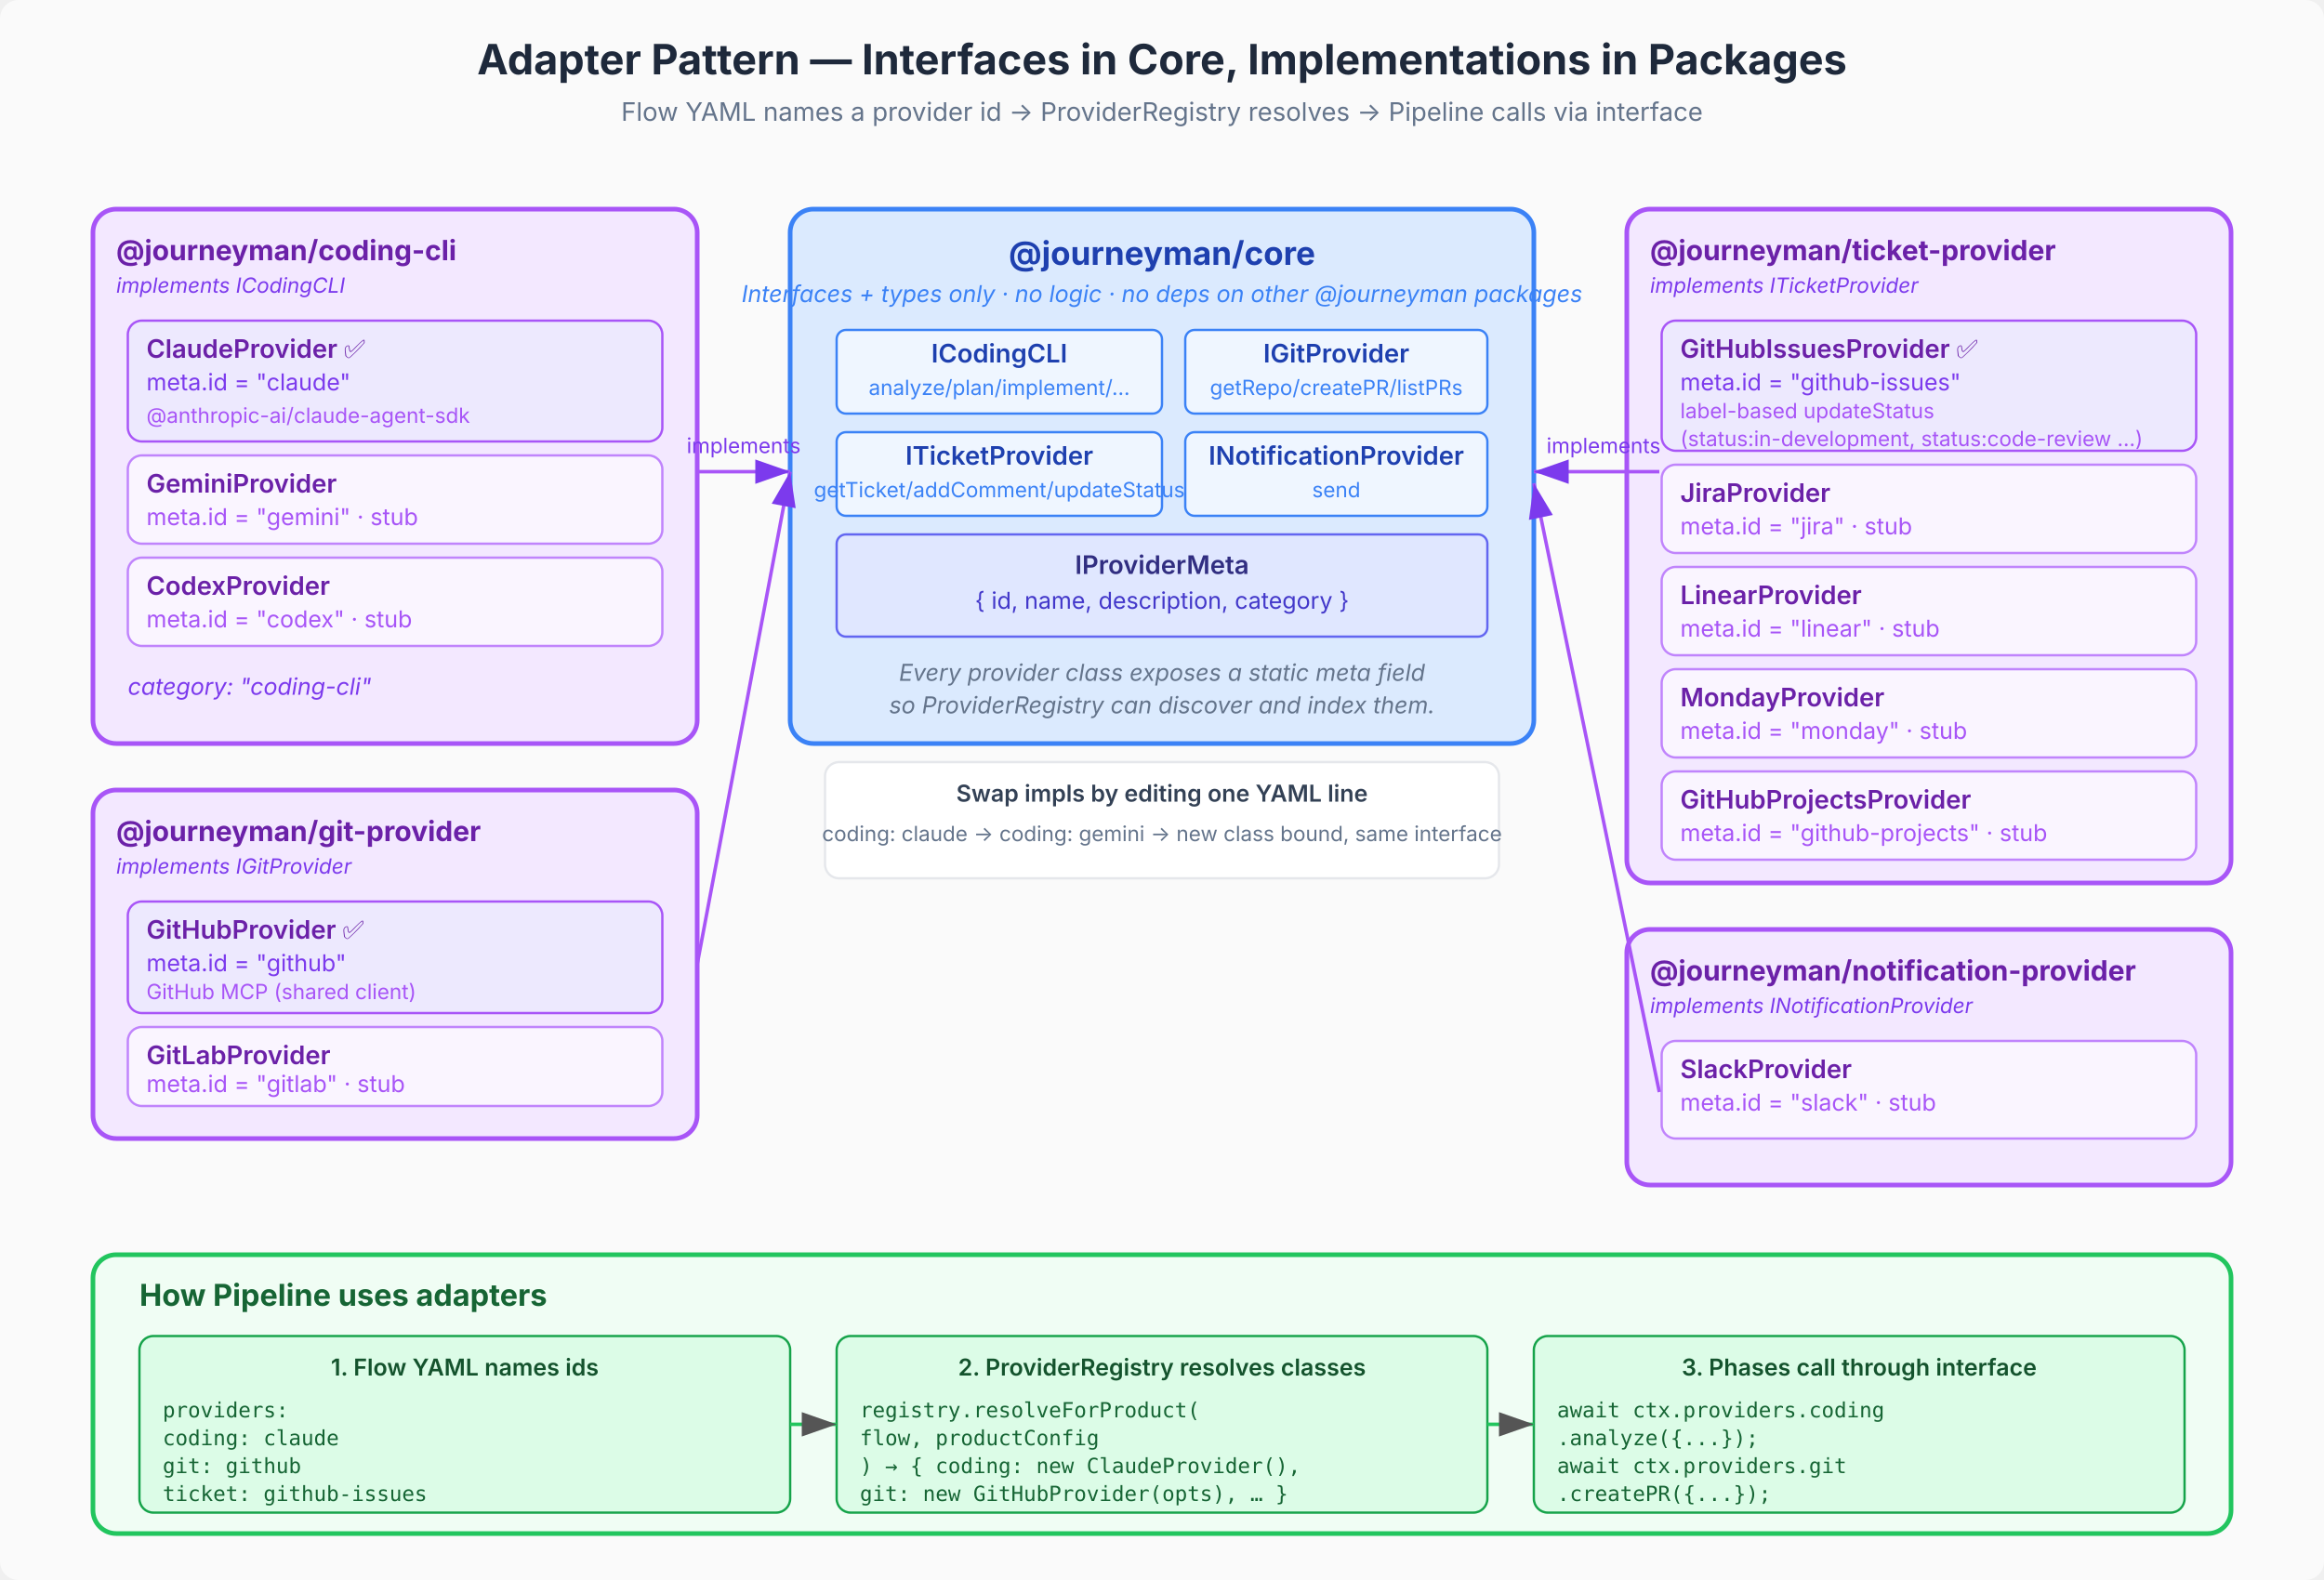
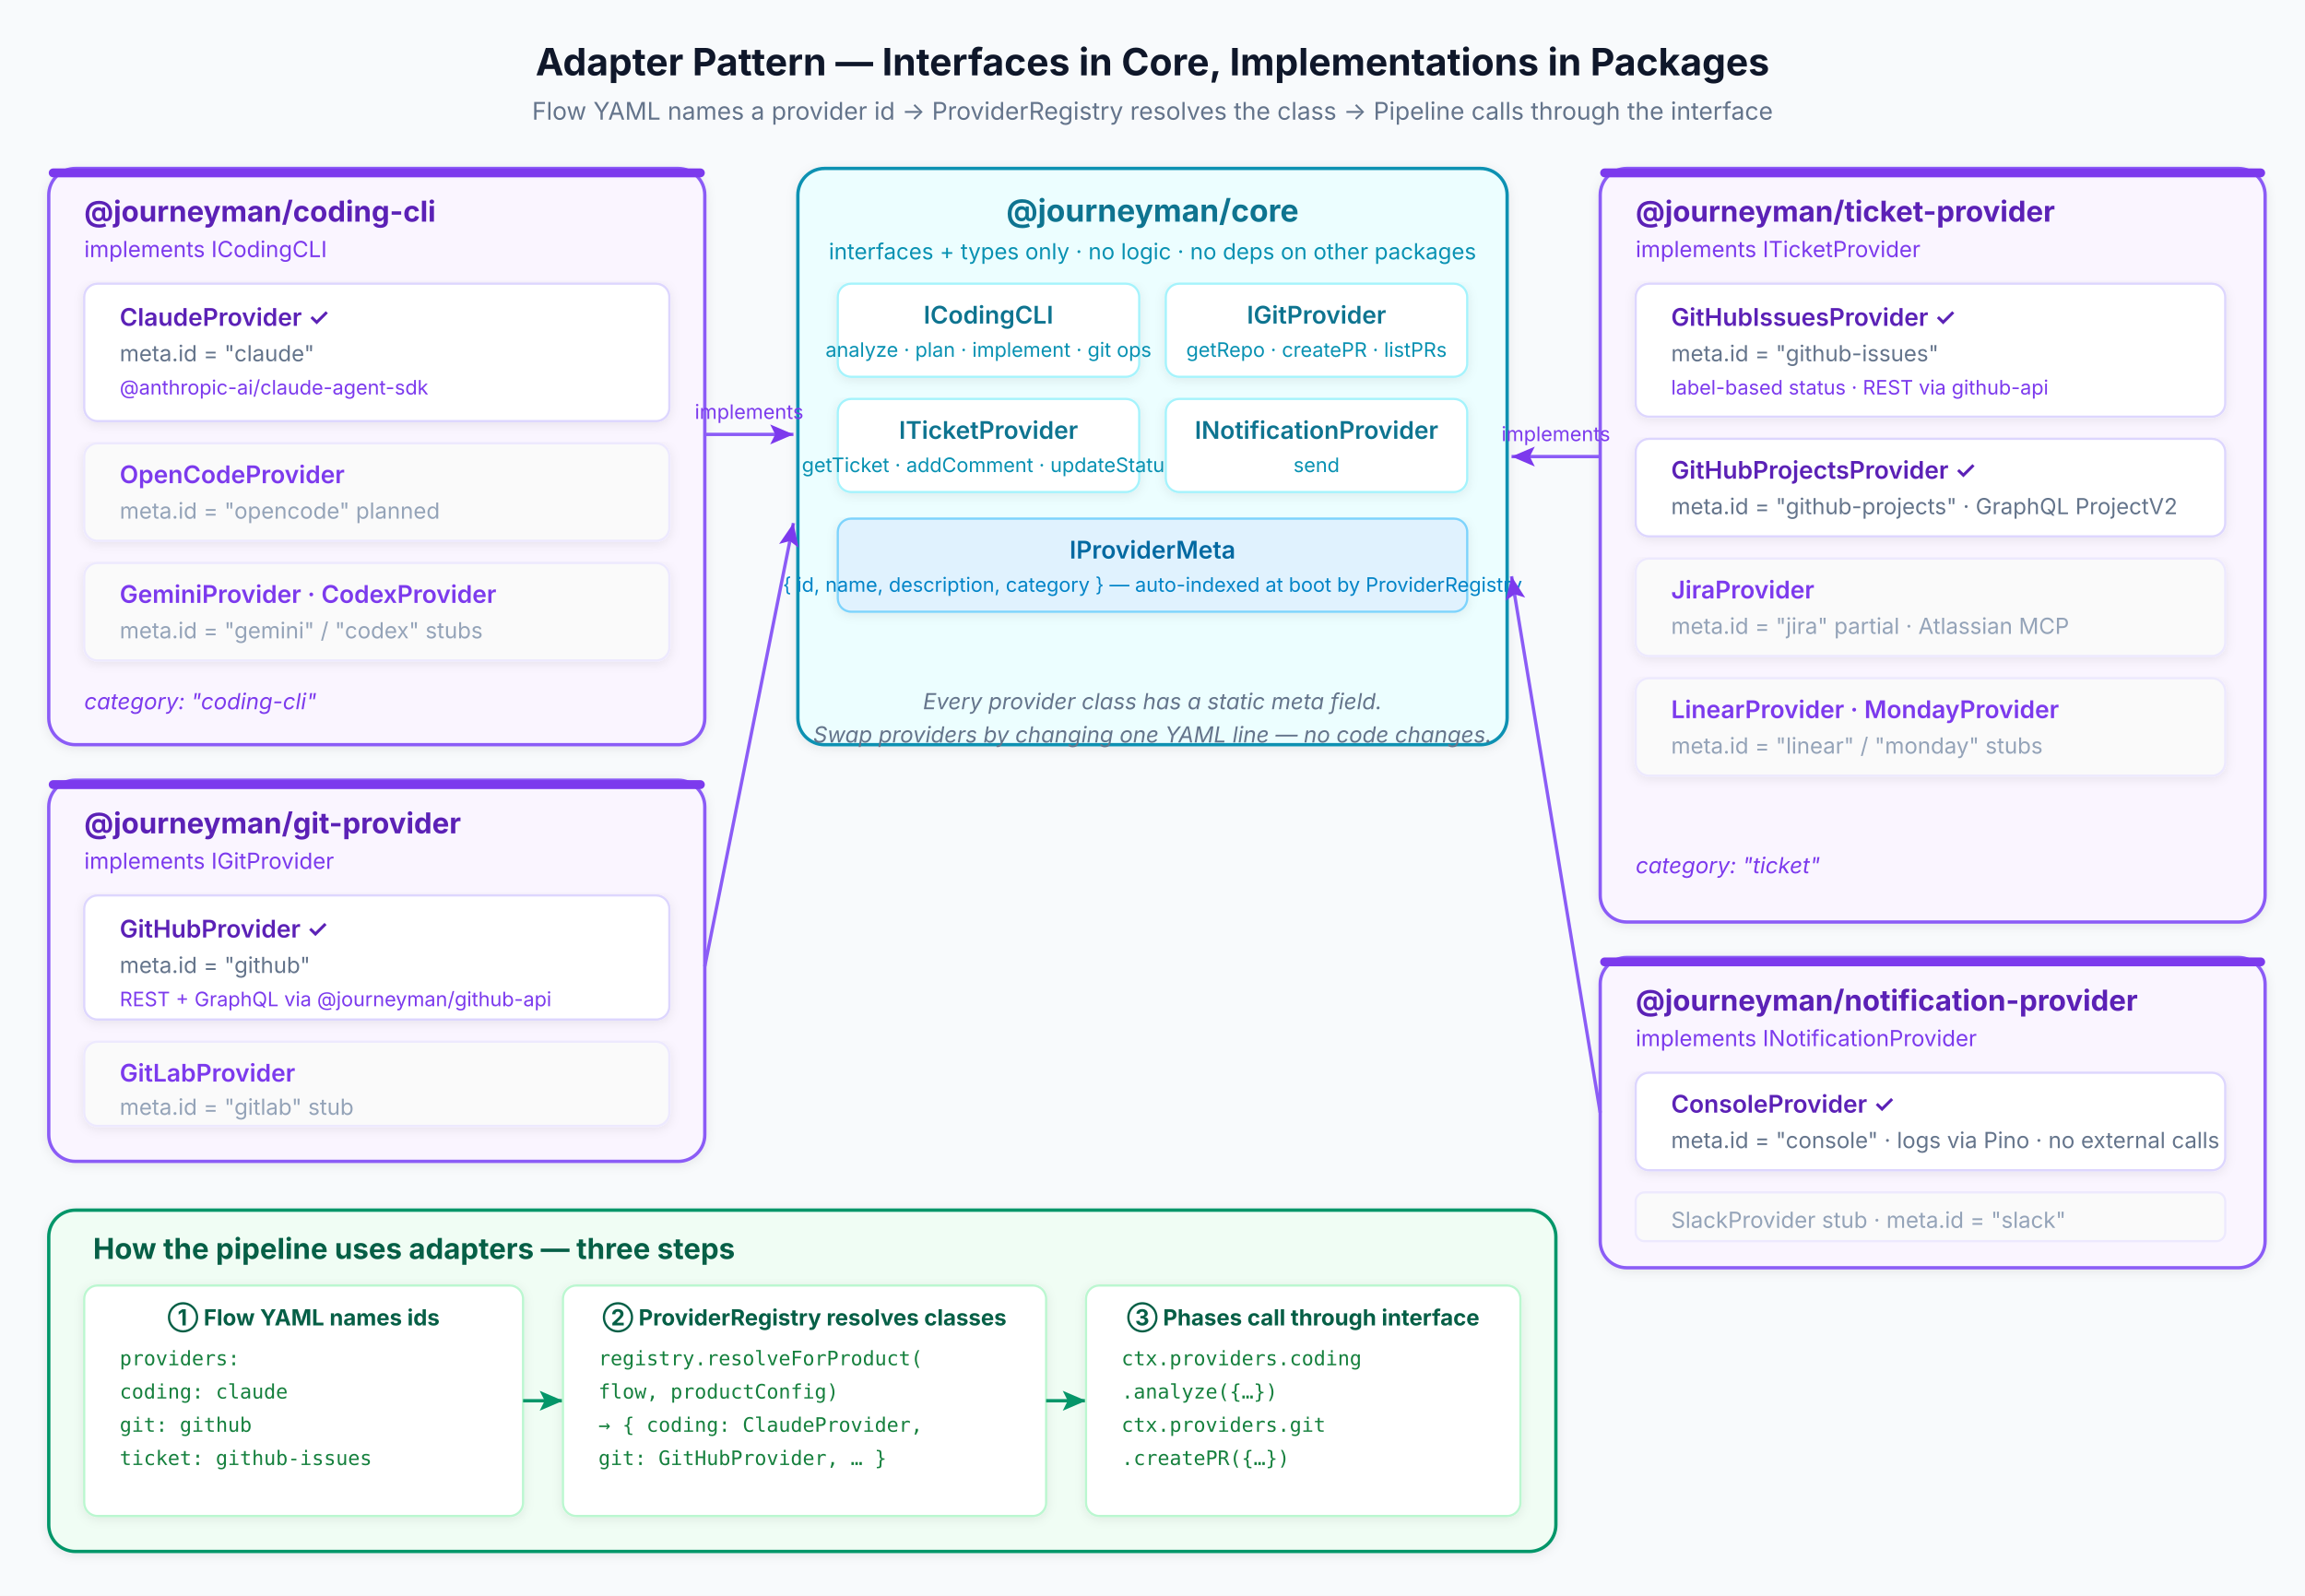
- <svg xmlns="http://www.w3.org/2000/svg" viewBox="0 0 1000 680" font-family="system-ui, -apple-system, sans-serif" font-size="12">
+ <svg xmlns="http://www.w3.org/2000/svg" viewBox="0 0 1040 720" font-family="system-ui,-apple-system,BlinkMacSystemFont,'Segoe UI',sans-serif">
  <defs>
-     <marker id="a" markerWidth="10" markerHeight="7" refX="10" refY="3.5" orient="auto">
-       <polygon points="0 0, 10 3.5, 0 7" fill="#555" />
+     <filter id="sh" x="-4%" y="-4%" width="108%" height="130%">
+       <feDropShadow dx="0" dy="1" stdDeviation="2.5" flood-color="#0f172a" flood-opacity="0.08" />
+     </filter>
+     <marker id="av" markerWidth="8" markerHeight="8" refX="7" refY="4" orient="auto">
+       <path d="M0,1 L7,4 L0,7 L1.5,4Z" fill="#7c3aed" />
    </marker>
-     <marker id="a-b" markerWidth="10" markerHeight="7" refX="10" refY="3.5" orient="auto">
-       <polygon points="0 0, 10 3.5, 0 7" fill="#3b82f6" />
+     <marker id="ae" markerWidth="8" markerHeight="8" refX="7" refY="4" orient="auto">
+       <path d="M0,1 L7,4 L0,7 L1.5,4Z" fill="#059669" />
    </marker>
-     <marker id="a-p" markerWidth="10" markerHeight="7" refX="10" refY="3.5" orient="auto">
-       <polygon points="0 0, 10 3.5, 0 7" fill="#7c3aed" />
+     <marker id="a" markerWidth="8" markerHeight="8" refX="7" refY="4" orient="auto">
+       <path d="M0,1 L7,4 L0,7 L1.5,4Z" fill="#475569" />
    </marker>
  </defs>
-   <rect width="1000" height="680" fill="#fafafa" rx="8" />
-   <text x="500" y="32" text-anchor="middle" font-size="18" font-weight="bold" fill="#1e293b">Adapter Pattern — Interfaces in Core, Implementations in Packages</text>
-   <text x="500" y="52" text-anchor="middle" font-size="11" fill="#64748b">Flow YAML names a provider id → ProviderRegistry resolves → Pipeline calls via interface</text>
-   <rect x="340" y="90" width="320" height="230" rx="10" fill="#dbeafe" stroke="#3b82f6" stroke-width="2" />
-   <text x="500" y="114" text-anchor="middle" font-weight="700" fill="#1e40af" font-size="14">@journeyman/core</text>
-   <text x="500" y="130" text-anchor="middle" font-size="10" fill="#3b82f6" font-style="italic">Interfaces + types only · no logic · no deps on other @journeyman packages</text>
-   <rect x="360" y="142" width="140" height="36" rx="4" fill="#eff6ff" stroke="#3b82f6" />
-   <text x="430" y="156" text-anchor="middle" font-size="11" font-weight="600" fill="#1e40af">ICodingCLI</text>
-   <text x="430" y="170" text-anchor="middle" font-size="9" fill="#3b82f6">analyze/plan/implement/…</text>
-   <rect x="510" y="142" width="130" height="36" rx="4" fill="#eff6ff" stroke="#3b82f6" />
-   <text x="575" y="156" text-anchor="middle" font-size="11" font-weight="600" fill="#1e40af">IGitProvider</text>
-   <text x="575" y="170" text-anchor="middle" font-size="9" fill="#3b82f6">getRepo/createPR/listPRs</text>
-   <rect x="360" y="186" width="140" height="36" rx="4" fill="#eff6ff" stroke="#3b82f6" />
-   <text x="430" y="200" text-anchor="middle" font-size="11" font-weight="600" fill="#1e40af">ITicketProvider</text>
-   <text x="430" y="214" text-anchor="middle" font-size="9" fill="#3b82f6">getTicket/addComment/updateStatus</text>
-   <rect x="510" y="186" width="130" height="36" rx="4" fill="#eff6ff" stroke="#3b82f6" />
-   <text x="575" y="200" text-anchor="middle" font-size="11" font-weight="600" fill="#1e40af">INotificationProvider</text>
-   <text x="575" y="214" text-anchor="middle" font-size="9" fill="#3b82f6">send</text>
-   <rect x="360" y="230" width="280" height="44" rx="4" fill="#e0e7ff" stroke="#6366f1" />
-   <text x="500" y="247" text-anchor="middle" font-size="11" font-weight="600" fill="#312e81">IProviderMeta</text>
-   <text x="500" y="262" text-anchor="middle" font-size="10" fill="#4338ca">{ id, name, description, category }</text>
-   <text x="500" y="293" text-anchor="middle" font-size="10" fill="#64748b" font-style="italic">Every provider class exposes a static meta field</text>
-   <text x="500" y="307" text-anchor="middle" font-size="10" fill="#64748b" font-style="italic">so ProviderRegistry can discover and index them.</text>
-   <rect x="40" y="90" width="260" height="230" rx="10" fill="#f3e8ff" stroke="#a855f7" stroke-width="2" />
-   <text x="50" y="112" font-weight="700" fill="#6b21a8" font-size="12">@journeyman/coding-cli</text>
-   <text x="50" y="126" font-size="9" fill="#7c3aed" font-style="italic">implements ICodingCLI</text>
-   <rect x="55" y="138" width="230" height="52" rx="6" fill="#ede9fe" stroke="#a855f7" />
-   <text x="63" y="154" font-size="11" font-weight="600" fill="#6b21a8">ClaudeProvider ✅</text>
-   <text x="63" y="168" font-size="10" fill="#7c3aed">meta.id = "claude"</text>
-   <text x="63" y="182" font-size="9" fill="#a855f7">@anthropic-ai/claude-agent-sdk</text>
-   <rect x="55" y="196" width="230" height="38" rx="6" fill="#faf5ff" stroke="#c084fc" />
-   <text x="63" y="212" font-size="11" font-weight="600" fill="#6b21a8">GeminiProvider</text>
-   <text x="63" y="226" font-size="10" fill="#a855f7">meta.id = "gemini" · stub</text>
-   <rect x="55" y="240" width="230" height="38" rx="6" fill="#faf5ff" stroke="#c084fc" />
-   <text x="63" y="256" font-size="11" font-weight="600" fill="#6b21a8">CodexProvider</text>
-   <text x="63" y="270" font-size="10" fill="#a855f7">meta.id = "codex" · stub</text>
-   <text x="55" y="299" font-size="10" fill="#7c3aed" font-style="italic">category: "coding-cli"</text>
-   <line x1="300" y1="203" x2="340" y2="203" stroke="#a855f7" stroke-width="1.5" marker-end="url(#a-p)" />
-   <text x="320" y="195" text-anchor="middle" font-size="9" fill="#7c3aed">implements</text>
-   <rect x="40" y="340" width="260" height="150" rx="10" fill="#f3e8ff" stroke="#a855f7" stroke-width="2" />
-   <text x="50" y="362" font-weight="700" fill="#6b21a8" font-size="12">@journeyman/git-provider</text>
-   <text x="50" y="376" font-size="9" fill="#7c3aed" font-style="italic">implements IGitProvider</text>
-   <rect x="55" y="388" width="230" height="48" rx="6" fill="#ede9fe" stroke="#a855f7" />
-   <text x="63" y="404" font-size="11" font-weight="600" fill="#6b21a8">GitHubProvider ✅</text>
-   <text x="63" y="418" font-size="10" fill="#7c3aed">meta.id = "github"</text>
-   <text x="63" y="430" font-size="9" fill="#a855f7">GitHub MCP (shared client)</text>
-   <rect x="55" y="442" width="230" height="34" rx="6" fill="#faf5ff" stroke="#c084fc" />
-   <text x="63" y="458" font-size="11" font-weight="600" fill="#6b21a8">GitLabProvider</text>
-   <text x="63" y="470" font-size="10" fill="#a855f7">meta.id = "gitlab" · stub</text>
-   <line x1="300" y1="415" x2="340" y2="203" stroke="#a855f7" stroke-width="1.5" marker-end="url(#a-p)" />
-   <rect x="700" y="90" width="260" height="290" rx="10" fill="#f3e8ff" stroke="#a855f7" stroke-width="2" />
-   <text x="710" y="112" font-weight="700" fill="#6b21a8" font-size="12">@journeyman/ticket-provider</text>
-   <text x="710" y="126" font-size="9" fill="#7c3aed" font-style="italic">implements ITicketProvider</text>
-   <rect x="715" y="138" width="230" height="56" rx="6" fill="#ede9fe" stroke="#a855f7" />
-   <text x="723" y="154" font-size="11" font-weight="600" fill="#6b21a8">GitHubIssuesProvider ✅</text>
-   <text x="723" y="168" font-size="10" fill="#7c3aed">meta.id = "github-issues"</text>
-   <text x="723" y="180" font-size="9" fill="#a855f7">label-based updateStatus</text>
-   <text x="723" y="192" font-size="9" fill="#a855f7">(status:in-development, status:code-review …)</text>
-   <rect x="715" y="200" width="230" height="38" rx="6" fill="#faf5ff" stroke="#c084fc" />
-   <text x="723" y="216" font-size="11" font-weight="600" fill="#6b21a8">JiraProvider</text>
-   <text x="723" y="230" font-size="10" fill="#a855f7">meta.id = "jira" · stub</text>
-   <rect x="715" y="244" width="230" height="38" rx="6" fill="#faf5ff" stroke="#c084fc" />
-   <text x="723" y="260" font-size="11" font-weight="600" fill="#6b21a8">LinearProvider</text>
-   <text x="723" y="274" font-size="10" fill="#a855f7">meta.id = "linear" · stub</text>
-   <rect x="715" y="288" width="230" height="38" rx="6" fill="#faf5ff" stroke="#c084fc" />
-   <text x="723" y="304" font-size="11" font-weight="600" fill="#6b21a8">MondayProvider</text>
-   <text x="723" y="318" font-size="10" fill="#a855f7">meta.id = "monday" · stub</text>
-   <rect x="715" y="332" width="230" height="38" rx="6" fill="#faf5ff" stroke="#c084fc" />
-   <text x="723" y="348" font-size="11" font-weight="600" fill="#6b21a8">GitHubProjectsProvider</text>
-   <text x="723" y="362" font-size="10" fill="#a855f7">meta.id = "github-projects" · stub</text>
-   <line x1="714" y1="203" x2="660" y2="203" stroke="#a855f7" stroke-width="1.5" marker-end="url(#a-p)" />
-   <text x="690" y="195" text-anchor="middle" font-size="9" fill="#7c3aed">implements</text>
-   <rect x="700" y="400" width="260" height="110" rx="10" fill="#f3e8ff" stroke="#a855f7" stroke-width="2" />
-   <text x="710" y="422" font-weight="700" fill="#6b21a8" font-size="12">@journeyman/notification-provider</text>
-   <text x="710" y="436" font-size="9" fill="#7c3aed" font-style="italic">implements INotificationProvider</text>
-   <rect x="715" y="448" width="230" height="42" rx="6" fill="#faf5ff" stroke="#c084fc" />
-   <text x="723" y="464" font-size="11" font-weight="600" fill="#6b21a8">SlackProvider</text>
-   <text x="723" y="478" font-size="10" fill="#a855f7">meta.id = "slack" · stub</text>
-   <line x1="714" y1="470" x2="660" y2="208" stroke="#a855f7" stroke-width="1.5" marker-end="url(#a-p)" />
-   <rect x="40" y="540" width="920" height="120" rx="10" fill="#f0fdf4" stroke="#22c55e" stroke-width="2" />
-   <text x="60" y="562" font-weight="700" fill="#166534" font-size="13">How Pipeline uses adapters</text>
-   <rect x="60" y="575" width="280" height="76" rx="6" fill="#dcfce7" stroke="#16a34a" />
-   <text x="200" y="592" text-anchor="middle" font-weight="600" font-size="10" fill="#14532d">1. Flow YAML names ids</text>
-   <text x="70" y="610" font-family="monospace" font-size="9" fill="#166534">providers:</text>
-   <text x="70" y="622" font-family="monospace" font-size="9" fill="#166534">  coding:       claude</text>
-   <text x="70" y="634" font-family="monospace" font-size="9" fill="#166534">  git:          github</text>
-   <text x="70" y="646" font-family="monospace" font-size="9" fill="#166534">  ticket:       github-issues</text>
-   <rect x="360" y="575" width="280" height="76" rx="6" fill="#dcfce7" stroke="#16a34a" />
-   <text x="500" y="592" text-anchor="middle" font-weight="600" font-size="10" fill="#14532d">2. ProviderRegistry resolves classes</text>
-   <text x="370" y="610" font-family="monospace" font-size="9" fill="#166534">registry.resolveForProduct(</text>
-   <text x="370" y="622" font-family="monospace" font-size="9" fill="#166534">  flow, productConfig</text>
-   <text x="370" y="634" font-family="monospace" font-size="9" fill="#166534">) → { coding: new ClaudeProvider(),</text>
-   <text x="370" y="646" font-family="monospace" font-size="9" fill="#166534">    git: new GitHubProvider(opts), … }</text>
-   <rect x="660" y="575" width="280" height="76" rx="6" fill="#dcfce7" stroke="#16a34a" />
-   <text x="800" y="592" text-anchor="middle" font-weight="600" font-size="10" fill="#14532d">3. Phases call through interface</text>
-   <text x="670" y="610" font-family="monospace" font-size="9" fill="#166534">await ctx.providers.coding</text>
-   <text x="670" y="622" font-family="monospace" font-size="9" fill="#166534">  .analyze({...});</text>
-   <text x="670" y="634" font-family="monospace" font-size="9" fill="#166534">await ctx.providers.git</text>
-   <text x="670" y="646" font-family="monospace" font-size="9" fill="#166534">  .createPR({...});</text>
-   <line x1="340" y1="613" x2="360" y2="613" stroke="#22c55e" stroke-width="1.5" marker-end="url(#a)" />
-   <line x1="640" y1="613" x2="660" y2="613" stroke="#22c55e" stroke-width="1.5" marker-end="url(#a)" />
-   <rect x="355" y="328" width="290" height="50" rx="6" fill="white" stroke="#e5e7eb" />
-   <text x="500" y="345" text-anchor="middle" font-size="10" font-weight="600" fill="#334155">Swap impls by editing one YAML line</text>
-   <text x="500" y="362" text-anchor="middle" font-size="9" fill="#64748b">coding: claude → coding: gemini → new class bound, same interface</text>
+   <rect width="1040" height="720" fill="#f8fafc" />
+   <text x="520" y="34" text-anchor="middle" font-size="17" font-weight="700" fill="#0f172a">Adapter Pattern — Interfaces in Core, Implementations in Packages</text>
+   <text x="520" y="54" text-anchor="middle" font-size="11" fill="#64748b">Flow YAML names a provider id → ProviderRegistry resolves the class → Pipeline calls through the interface</text>
+   <rect x="360" y="76" width="320" height="260" rx="12" fill="#ecfeff" stroke="#0891b2" stroke-width="1.5" filter="url(#sh)" />
+   <text x="520" y="100" text-anchor="middle" font-size="14" font-weight="700" fill="#0e7490">@journeyman/core</text>
+   <text x="520" y="117" text-anchor="middle" font-size="10" fill="#0891b2">interfaces + types only · no logic · no deps on other packages</text>
+   <rect x="378" y="128" width="136" height="42" rx="6" fill="white" stroke="#a5f3fc" filter="url(#sh)" />
+   <text x="446" y="146" text-anchor="middle" font-size="11" font-weight="600" fill="#0e7490">ICodingCLI</text>
+   <text x="446" y="161" text-anchor="middle" font-size="9" fill="#0891b2">analyze · plan · implement · git ops</text>
+   <rect x="526" y="128" width="136" height="42" rx="6" fill="white" stroke="#a5f3fc" filter="url(#sh)" />
+   <text x="594" y="146" text-anchor="middle" font-size="11" font-weight="600" fill="#0e7490">IGitProvider</text>
+   <text x="594" y="161" text-anchor="middle" font-size="9" fill="#0891b2">getRepo · createPR · listPRs</text>
+   <rect x="378" y="180" width="136" height="42" rx="6" fill="white" stroke="#a5f3fc" filter="url(#sh)" />
+   <text x="446" y="198" text-anchor="middle" font-size="11" font-weight="600" fill="#0e7490">ITicketProvider</text>
+   <text x="446" y="213" text-anchor="middle" font-size="9" fill="#0891b2">getTicket · addComment · updateStatus</text>
+   <rect x="526" y="180" width="136" height="42" rx="6" fill="white" stroke="#a5f3fc" filter="url(#sh)" />
+   <text x="594" y="198" text-anchor="middle" font-size="11" font-weight="600" fill="#0e7490">INotificationProvider</text>
+   <text x="594" y="213" text-anchor="middle" font-size="9" fill="#0891b2">send</text>
+   <rect x="378" y="234" width="284" height="42" rx="6" fill="#e0f2fe" stroke="#7dd3fc" filter="url(#sh)" />
+   <text x="520" y="252" text-anchor="middle" font-size="11" font-weight="600" fill="#0369a1">IProviderMeta</text>
+   <text x="520" y="267" text-anchor="middle" font-size="9" fill="#0284c7">{ id, name, description, category }  — auto-indexed at boot by ProviderRegistry</text>
+   <text x="520" y="320" text-anchor="middle" font-size="10" fill="#64748b" font-style="italic">Every provider class has a static meta field.</text>
+   <text x="520" y="335" text-anchor="middle" font-size="10" fill="#64748b" font-style="italic">Swap providers by changing one YAML line — no code changes.</text>
+   <rect x="22" y="76" width="296" height="260" rx="12" fill="#faf5ff" stroke="#8b5cf6" stroke-width="1.5" filter="url(#sh)" />
+   <rect x="22" y="76" width="296" height="4" rx="2" fill="#7c3aed" />
+   <text x="38" y="100" font-size="13" font-weight="700" fill="#5b21b6">@journeyman/coding-cli</text>
+   <text x="38" y="116" font-size="10" fill="#7c3aed">implements ICodingCLI</text>
+   <rect x="38" y="128" width="264" height="62" rx="6" fill="white" stroke="#ddd6fe" filter="url(#sh)" />
+   <text x="54" y="147" font-size="11" font-weight="600" fill="#5b21b6">ClaudeProvider  ✓</text>
+   <text x="54" y="163" font-size="10" fill="#64748b">meta.id = "claude"</text>
+   <text x="54" y="178" font-size="9" fill="#7c3aed">@anthropic-ai/claude-agent-sdk</text>
+   <rect x="38" y="200" width="264" height="44" rx="6" fill="#fafafa" stroke="#ede9fe" filter="url(#sh)" />
+   <text x="54" y="218" font-size="11" font-weight="600" fill="#7c3aed">OpenCodeProvider</text>
+   <text x="54" y="234" font-size="10" fill="#94a3b8">meta.id = "opencode"  planned</text>
+   <rect x="38" y="254" width="264" height="44" rx="6" fill="#fafafa" stroke="#ede9fe" filter="url(#sh)" />
+   <text x="54" y="272" font-size="11" font-weight="600" fill="#7c3aed">GeminiProvider · CodexProvider</text>
+   <text x="54" y="288" font-size="10" fill="#94a3b8">meta.id = "gemini" / "codex"  stubs</text>
+   <text x="38" y="320" font-size="10" fill="#7c3aed" font-style="italic">category: "coding-cli"</text>
+   <line x1="318" y1="196" x2="358" y2="196" stroke="#8b5cf6" stroke-width="1.5" marker-end="url(#av)" />
+   <text x="338" y="189" text-anchor="middle" font-size="9" fill="#7c3aed">implements</text>
+   <rect x="22" y="352" width="296" height="172" rx="12" fill="#faf5ff" stroke="#8b5cf6" stroke-width="1.5" filter="url(#sh)" />
+   <rect x="22" y="352" width="296" height="4" rx="2" fill="#7c3aed" />
+   <text x="38" y="376" font-size="13" font-weight="700" fill="#5b21b6">@journeyman/git-provider</text>
+   <text x="38" y="392" font-size="10" fill="#7c3aed">implements IGitProvider</text>
+   <rect x="38" y="404" width="264" height="56" rx="6" fill="white" stroke="#ddd6fe" filter="url(#sh)" />
+   <text x="54" y="423" font-size="11" font-weight="600" fill="#5b21b6">GitHubProvider  ✓</text>
+   <text x="54" y="439" font-size="10" fill="#64748b">meta.id = "github"</text>
+   <text x="54" y="454" font-size="9" fill="#7c3aed">REST + GraphQL via @journeyman/github-api</text>
+   <rect x="38" y="470" width="264" height="38" rx="6" fill="#fafafa" stroke="#ede9fe" filter="url(#sh)" />
+   <text x="54" y="488" font-size="11" font-weight="600" fill="#7c3aed">GitLabProvider</text>
+   <text x="54" y="503" font-size="10" fill="#94a3b8">meta.id = "gitlab"  stub</text>
+   <line x1="318" y1="436" x2="358" y2="236" stroke="#8b5cf6" stroke-width="1.5" marker-end="url(#av)" />
+   <rect x="722" y="76" width="300" height="340" rx="12" fill="#faf5ff" stroke="#8b5cf6" stroke-width="1.5" filter="url(#sh)" />
+   <rect x="722" y="76" width="300" height="4" rx="2" fill="#7c3aed" />
+   <text x="738" y="100" font-size="13" font-weight="700" fill="#5b21b6">@journeyman/ticket-provider</text>
+   <text x="738" y="116" font-size="10" fill="#7c3aed">implements ITicketProvider</text>
+   <rect x="738" y="128" width="266" height="60" rx="6" fill="white" stroke="#ddd6fe" filter="url(#sh)" />
+   <text x="754" y="147" font-size="11" font-weight="600" fill="#5b21b6">GitHubIssuesProvider  ✓</text>
+   <text x="754" y="163" font-size="10" fill="#64748b">meta.id = "github-issues"</text>
+   <text x="754" y="178" font-size="9" fill="#7c3aed">label-based status · REST via github-api</text>
+   <rect x="738" y="198" width="266" height="44" rx="6" fill="white" stroke="#ddd6fe" filter="url(#sh)" />
+   <text x="754" y="216" font-size="11" font-weight="600" fill="#5b21b6">GitHubProjectsProvider  ✓</text>
+   <text x="754" y="232" font-size="10" fill="#64748b">meta.id = "github-projects" · GraphQL ProjectV2</text>
+   <rect x="738" y="252" width="266" height="44" rx="6" fill="#fafafa" stroke="#ede9fe" filter="url(#sh)" />
+   <text x="754" y="270" font-size="11" font-weight="600" fill="#7c3aed">JiraProvider</text>
+   <text x="754" y="286" font-size="10" fill="#94a3b8">meta.id = "jira"  partial · Atlassian MCP</text>
+   <rect x="738" y="306" width="266" height="44" rx="6" fill="#fafafa" stroke="#ede9fe" filter="url(#sh)" />
+   <text x="754" y="324" font-size="11" font-weight="600" fill="#7c3aed">LinearProvider · MondayProvider</text>
+   <text x="754" y="340" font-size="10" fill="#94a3b8">meta.id = "linear" / "monday"  stubs</text>
+   <text x="738" y="394" font-size="10" fill="#7c3aed" font-style="italic">category: "ticket"</text>
+   <line x1="722" y1="206" x2="682" y2="206" stroke="#8b5cf6" stroke-width="1.5" marker-end="url(#av)" />
+   <text x="702" y="199" text-anchor="middle" font-size="9" fill="#7c3aed">implements</text>
+   <rect x="722" y="432" width="300" height="140" rx="12" fill="#faf5ff" stroke="#8b5cf6" stroke-width="1.5" filter="url(#sh)" />
+   <rect x="722" y="432" width="300" height="4" rx="2" fill="#7c3aed" />
+   <text x="738" y="456" font-size="13" font-weight="700" fill="#5b21b6">@journeyman/notification-provider</text>
+   <text x="738" y="472" font-size="10" fill="#7c3aed">implements INotificationProvider</text>
+   <rect x="738" y="484" width="266" height="44" rx="6" fill="white" stroke="#ddd6fe" filter="url(#sh)" />
+   <text x="754" y="502" font-size="11" font-weight="600" fill="#5b21b6">ConsoleProvider  ✓</text>
+   <text x="754" y="518" font-size="10" fill="#64748b">meta.id = "console" · logs via Pino · no external calls</text>
+   <rect x="738" y="538" width="266" height="22" rx="4" fill="#fafafa" stroke="#ede9fe" />
+   <text x="754" y="554" font-size="10" fill="#94a3b8">SlackProvider  stub  · meta.id = "slack"</text>
+   <line x1="722" y1="502" x2="682" y2="260" stroke="#8b5cf6" stroke-width="1.5" marker-end="url(#av)" />
+   <rect x="22" y="546" width="680" height="154" rx="12" fill="#f0fdf4" stroke="#059669" stroke-width="1.5" filter="url(#sh)" />
+   <text x="42" y="568" font-size="13" font-weight="700" fill="#065f46">How the pipeline uses adapters — three steps</text>
+   <rect x="38" y="580" width="198" height="104" rx="6" fill="white" stroke="#bbf7d0" filter="url(#sh)" />
+   <text x="137" y="598" text-anchor="middle" font-size="10" font-weight="700" fill="#065f46">① Flow YAML names ids</text>
+   <text x="54" y="616" font-family="'JetBrains Mono',monospace,ui-monospace" font-size="9" fill="#15803d">providers:</text>
+   <text x="54" y="631" font-family="'JetBrains Mono',monospace,ui-monospace" font-size="9" fill="#15803d">  coding:  claude</text>
+   <text x="54" y="646" font-family="'JetBrains Mono',monospace,ui-monospace" font-size="9" fill="#15803d">  git:     github</text>
+   <text x="54" y="661" font-family="'JetBrains Mono',monospace,ui-monospace" font-size="9" fill="#15803d">  ticket:  github-issues</text>
+   <line x1="236" y1="632" x2="254" y2="632" stroke="#059669" stroke-width="1.5" marker-end="url(#ae)" />
+   <rect x="254" y="580" width="218" height="104" rx="6" fill="white" stroke="#bbf7d0" filter="url(#sh)" />
+   <text x="363" y="598" text-anchor="middle" font-size="10" font-weight="700" fill="#065f46">② ProviderRegistry resolves classes</text>
+   <text x="270" y="616" font-family="'JetBrains Mono',monospace,ui-monospace" font-size="9" fill="#15803d">registry.resolveForProduct(</text>
+   <text x="270" y="631" font-family="'JetBrains Mono',monospace,ui-monospace" font-size="9" fill="#15803d">  flow, productConfig)</text>
+   <text x="270" y="646" font-family="'JetBrains Mono',monospace,ui-monospace" font-size="9" fill="#15803d">→ { coding: ClaudeProvider,</text>
+   <text x="270" y="661" font-family="'JetBrains Mono',monospace,ui-monospace" font-size="9" fill="#15803d">    git: GitHubProvider, … }</text>
+   <line x1="472" y1="632" x2="490" y2="632" stroke="#059669" stroke-width="1.5" marker-end="url(#ae)" />
+   <rect x="490" y="580" width="196" height="104" rx="6" fill="white" stroke="#bbf7d0" filter="url(#sh)" />
+   <text x="588" y="598" text-anchor="middle" font-size="10" font-weight="700" fill="#065f46">③ Phases call through interface</text>
+   <text x="506" y="616" font-family="'JetBrains Mono',monospace,ui-monospace" font-size="9" fill="#15803d">ctx.providers.coding</text>
+   <text x="506" y="631" font-family="'JetBrains Mono',monospace,ui-monospace" font-size="9" fill="#15803d">  .analyze({…})</text>
+   <text x="506" y="646" font-family="'JetBrains Mono',monospace,ui-monospace" font-size="9" fill="#15803d">ctx.providers.git</text>
+   <text x="506" y="661" font-family="'JetBrains Mono',monospace,ui-monospace" font-size="9" fill="#15803d">  .createPR({…})</text>
</svg>
